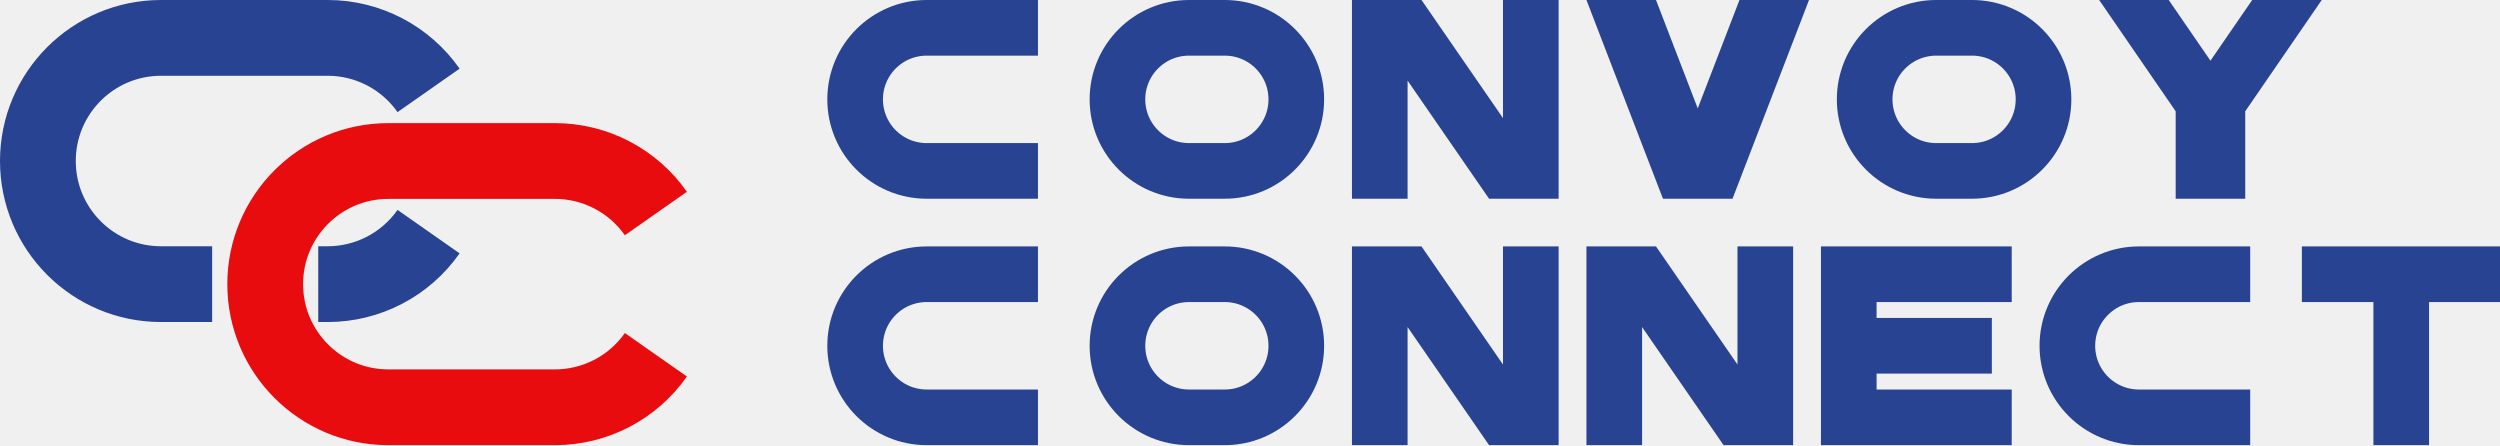
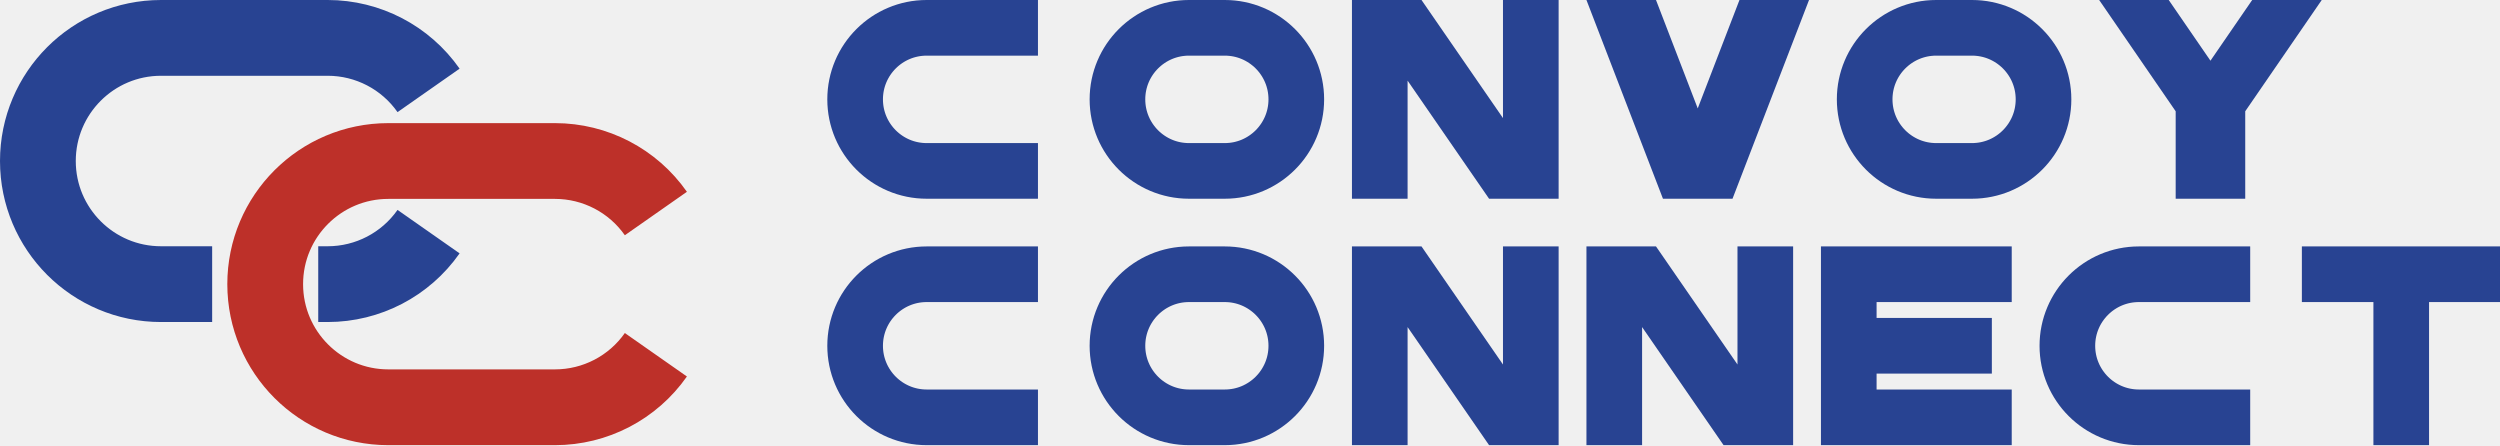
<svg xmlns="http://www.w3.org/2000/svg" viewBox="0 0 1258 224" width="1258" height="224" role="img">
  <defs>
    <clipPath id="row">
      <rect x="-20" y="0" width="2000" height="100" />
    </clipPath>
  </defs>
  <g transform="scale(0.9532)">
    <defs>
      <mask id="m" maskUnits="userSpaceOnUse" x="-50" y="-50" width="600" height="400">
        <rect x="-50" y="-50" width="600" height="400" fill="#fff" />
        <path d="M140.0 110.0V190.0" stroke="#000" stroke-width="56" />
      </mask>
    </defs>
    <g fill="none" stroke-width="40">
      <path stroke="#284392" d="M226.24 47.72A65 65 0 0 0 173.0 20.0H85.0A65 65 0 0 0 85.0 150.0H173.0A65 65 0 0 0 226.24 122.28" mask="url(#m)" />
-       <path stroke="#E90C0F" d="M346.24 112.72A65 65 0 0 0 293.0 85.0H205.0A65 65 0 0 0 205.0 215.0H293.0A65 65 0 0 0 346.24 187.28" />
+       <path stroke="#BD3029" d="M346.24 112.72A65 65 0 0 0 293.0 85.0H205.0A65 65 0 0 0 205.0 215.0H293.0A65 65 0 0 0 346.24 187.28" />
    </g>
  </g>
  <g transform="translate(416.3 0)">
    <g transform="translate(0 0)">
      <g clip-path="url(#row)" fill="none" stroke="#284392" stroke-width="28" stroke-linejoin="miter" stroke-miterlimit="10">
        <path transform="translate(0 0)" d="M106 14.0H50A36.0 36.0 0 0 0 50 86.0H106" />
        <path transform="translate(132 0)" d="M50 14.0H68A36.0 36.0 0 0 1 68 86.0H50A36.0 36.0 0 0 1 50 14.0Z" />
        <path transform="translate(508 0)" d="M50 14.0H68A36.0 36.0 0 0 1 68 86.0H50A36.0 36.0 0 0 1 50 14.0Z" />
      </g>
      <g fill="#284392">
        <path transform="translate(264 0)" d="M0 0H28V100H0ZM76 0H104V100H76ZM0 0H35.0L104 100H69.0Z" />
        <path transform="translate(382 0)" d="M0 0H35.0L73.5 100H38.5ZM77.0 0H112L73.5 100H38.5Z" />
        <path transform="translate(640 0)" d="M0 0H35.0L73.5 56H38.5ZM77.0 0H112L73.5 56H38.5ZM38.5 54H73.5V100H38.5Z" />
      </g>
    </g>
    <g transform="translate(0 124)">
      <g clip-path="url(#row)" fill="none" stroke="#284392" stroke-width="28" stroke-linejoin="miter" stroke-miterlimit="10">
        <path transform="translate(0 0)" d="M106 14.0H50A36.0 36.0 0 0 0 50 86.0H106" />
        <path transform="translate(132 0)" d="M50 14.0H68A36.0 36.0 0 0 1 68 86.0H50A36.0 36.0 0 0 1 50 14.0Z" />
        <path transform="translate(500 0)" d="M14.0 -10V110M0 14.0H96M0 50H86M0 86.0H96" />
        <path transform="translate(610 0)" d="M106 14.0H50A36.0 36.0 0 0 0 50 86.0H106" />
        <path transform="translate(742 0)" d="M0 14.0H100M50.0 -10V110" />
      </g>
      <g fill="#284392">
        <path transform="translate(264 0)" d="M0 0H28V100H0ZM76 0H104V100H76ZM0 0H35.0L104 100H69.0Z" />
        <path transform="translate(382 0)" d="M0 0H28V100H0ZM76 0H104V100H76ZM0 0H35.0L104 100H69.0Z" />
      </g>
    </g>
  </g>
</svg>
